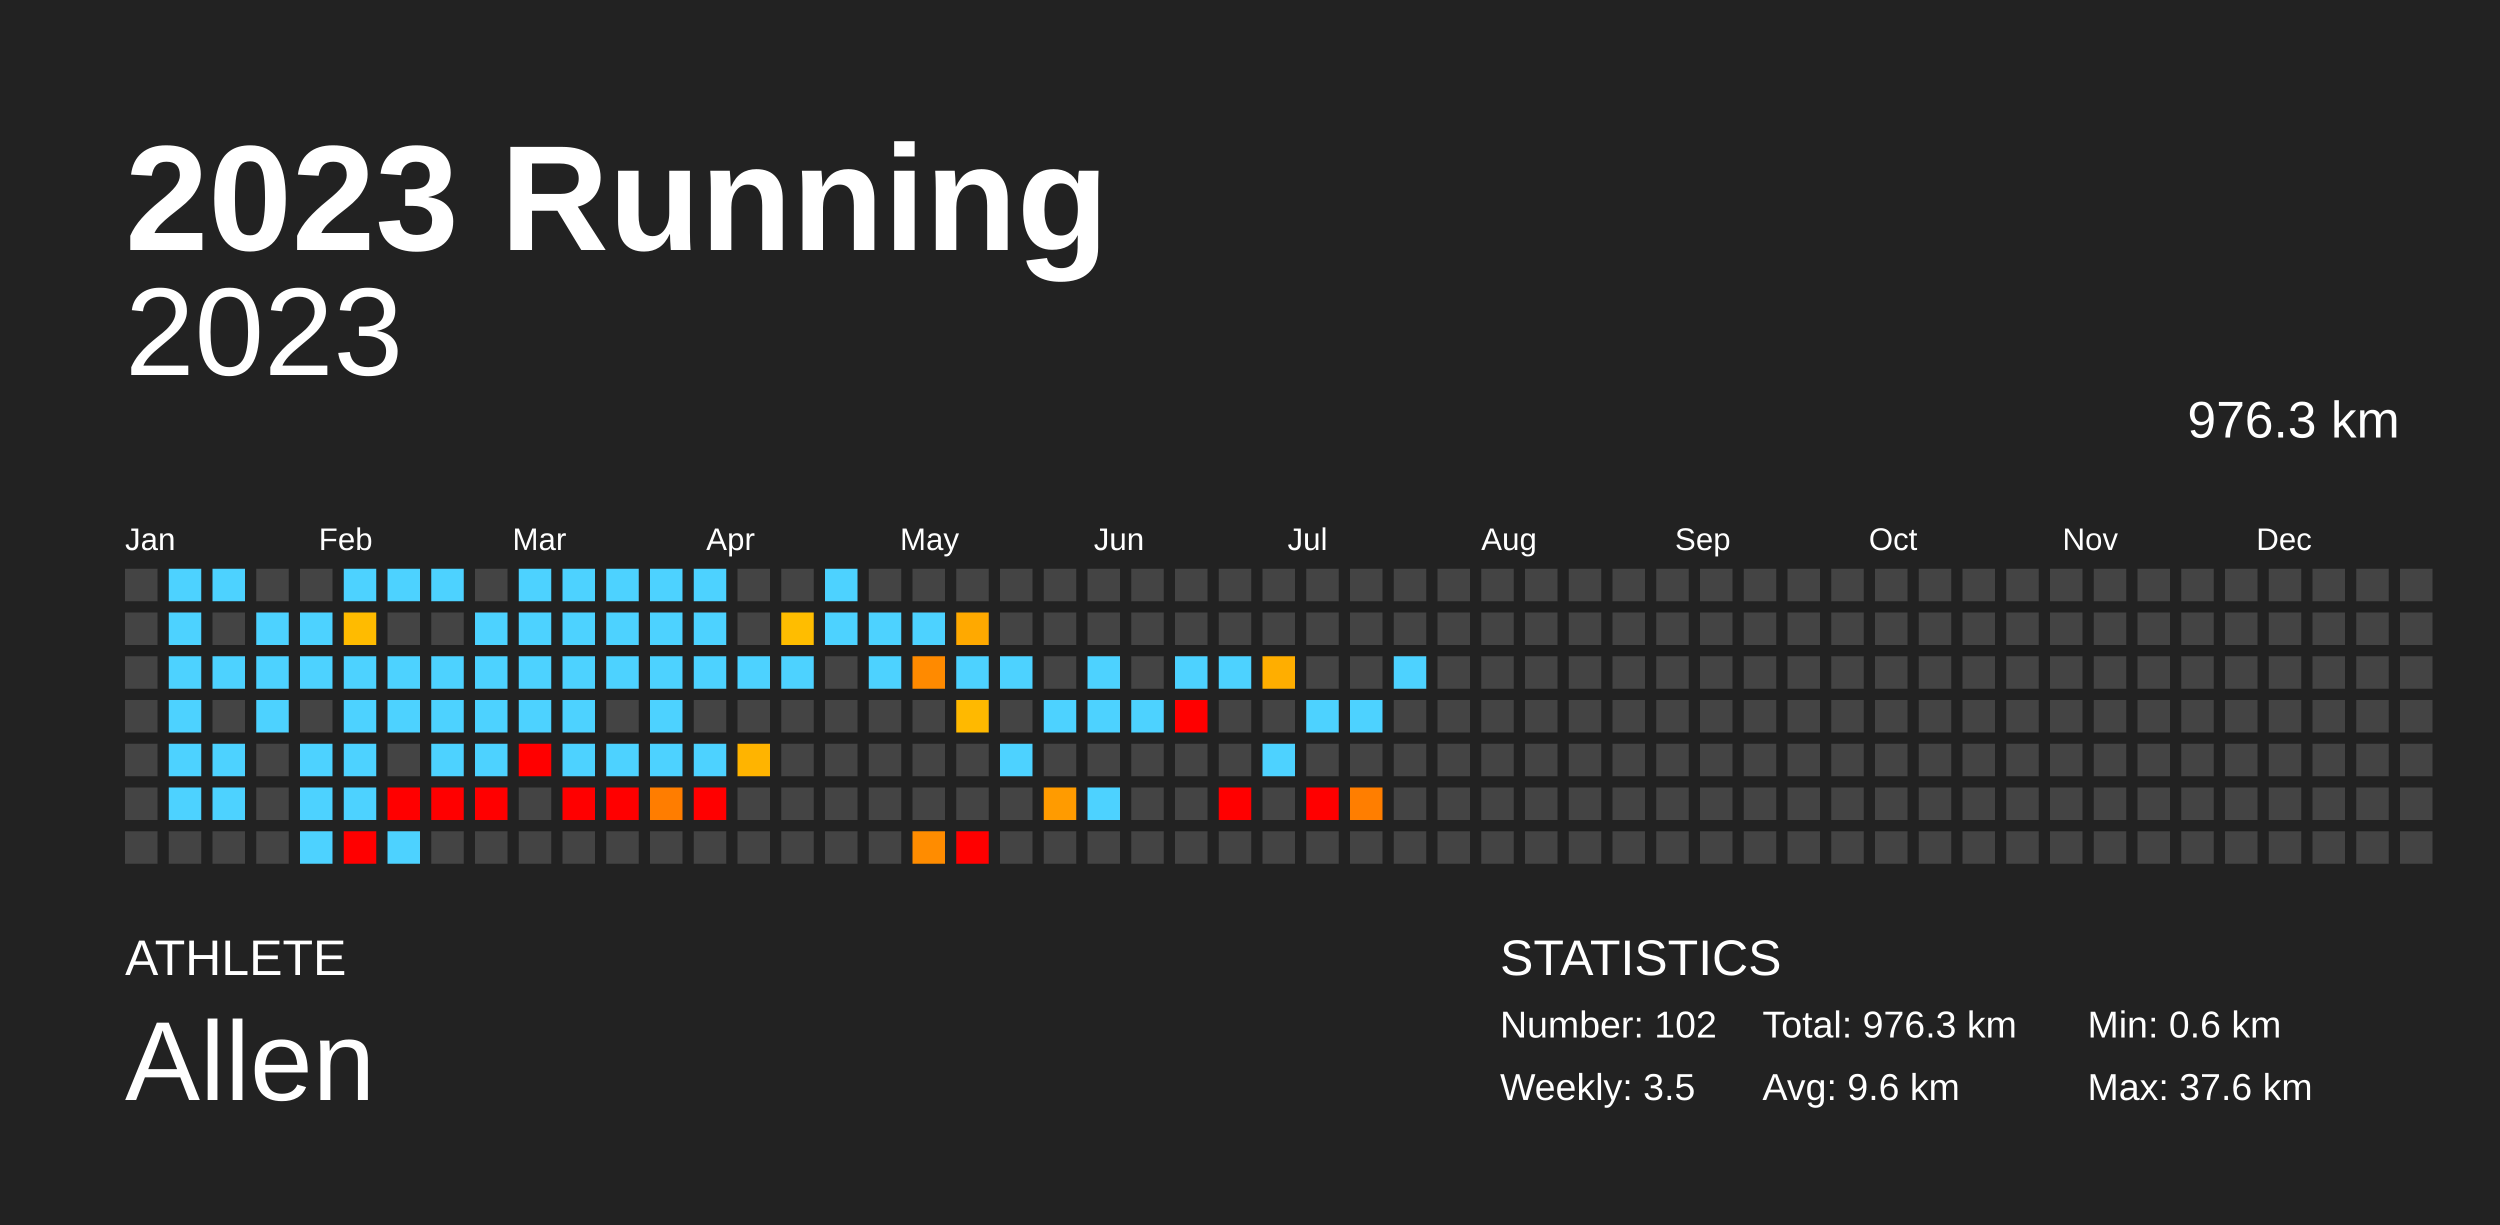
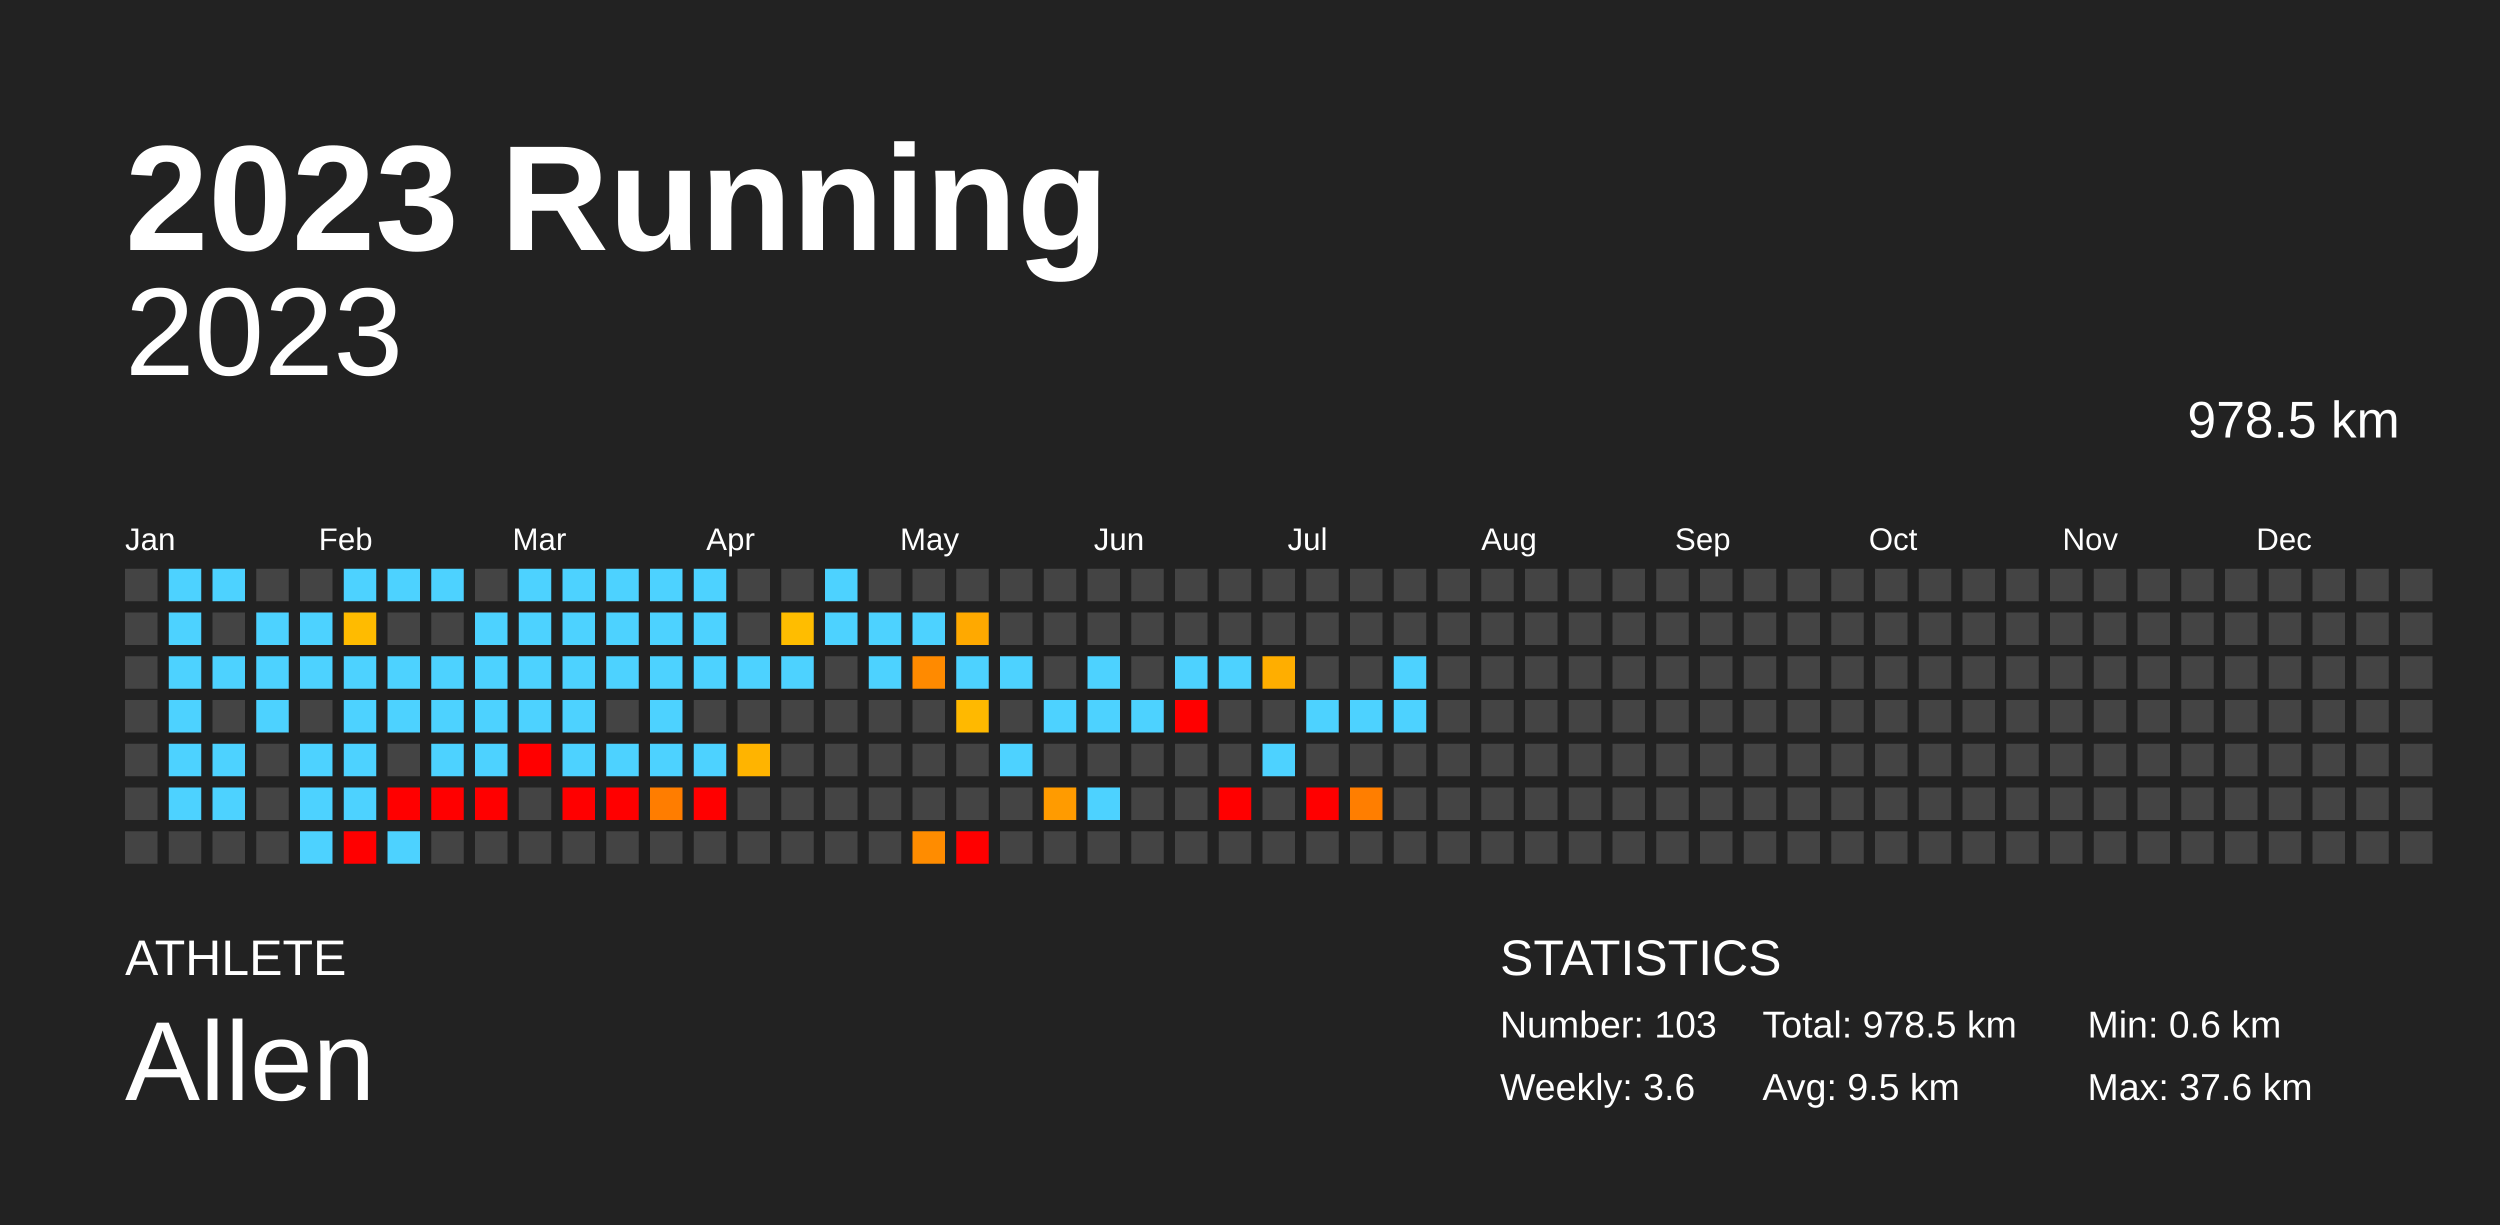
<svg xmlns="http://www.w3.org/2000/svg" baseProfile="full" height="98mm" version="1.1" viewBox="0,0,200,98" width="200mm">
  <defs />
  <rect fill="#222222" height="98" width="200" x="0" y="0" />
  <text fill="#FFFFFF" style="font-size:12px; font-family:Arial; font-weight:bold;" x="10" y="20">2023 Running</text>
  <text fill="#FFFFFF" style="font-size:4px; font-family:Arial" x="10" y="78">ATHLETE</text>
  <text fill="#FFFFFF" style="font-size:9px; font-family:Arial" x="10" y="88">Allen</text>
  <text fill="#FFFFFF" style="font-size:4px; font-family:Arial" x="120" y="78">STATISTICS</text>
-   <text fill="#FFFFFF" style="font-size:3px; font-family:Arial" x="120" y="83">Number: 102</text>
-   <text fill="#FFFFFF" style="font-size:3px; font-family:Arial" x="120" y="88">Weekly: 3.5</text>
-   <text fill="#FFFFFF" style="font-size:3px; font-family:Arial" x="141" y="83">Total: 976.3 km</text>
-   <text fill="#FFFFFF" style="font-size:3px; font-family:Arial" x="141" y="88">Avg: 9.6 km</text>
+   <text fill="#FFFFFF" style="font-size:3px; font-family:Arial" x="120" y="83">Number: 103</text>
+   <text fill="#FFFFFF" style="font-size:3px; font-family:Arial" x="120" y="88">Weekly: 3.6</text>
+   <text fill="#FFFFFF" style="font-size:3px; font-family:Arial" x="141" y="83">Total: 978.5 km</text>
+   <text fill="#FFFFFF" style="font-size:3px; font-family:Arial" x="141" y="88">Avg: 9.5 km</text>
  <text fill="#FFFFFF" style="font-size:3px; font-family:Arial" x="167" y="83">Min: 0.6 km</text>
  <text fill="#FFFFFF" style="font-size:3px; font-family:Arial" x="167" y="88">Max: 37.6 km</text>
  <text alignment-baseline="hanging" fill="#FFFFFF" style="font-size:10.0px; font-family:Arial;" x="10" y="30">2023</text>
-   <text alignment-baseline="hanging" fill="#FFFFFF" style="font-size:4.125px; font-family:Arial;" x="175" y="35">976.3 km</text>
+   <text alignment-baseline="hanging" fill="#FFFFFF" style="font-size:4.125px; font-family:Arial;" x="175" y="35">978.5 km</text>
  <text fill="#FFFFFF" style="font-size:2.5px; font-family:Arial" x="10.0" y="44">Jan</text>
  <text fill="#FFFFFF" style="font-size:2.5px; font-family:Arial" x="25.5" y="44">Feb</text>
  <text fill="#FFFFFF" style="font-size:2.5px; font-family:Arial" x="41.0" y="44">Mar</text>
  <text fill="#FFFFFF" style="font-size:2.5px; font-family:Arial" x="56.5" y="44">Apr</text>
  <text fill="#FFFFFF" style="font-size:2.5px; font-family:Arial" x="72.0" y="44">May</text>
  <text fill="#FFFFFF" style="font-size:2.5px; font-family:Arial" x="87.5" y="44">Jun</text>
  <text fill="#FFFFFF" style="font-size:2.5px; font-family:Arial" x="103.0" y="44">Jul</text>
  <text fill="#FFFFFF" style="font-size:2.5px; font-family:Arial" x="118.5" y="44">Aug</text>
  <text fill="#FFFFFF" style="font-size:2.5px; font-family:Arial" x="134.0" y="44">Sep</text>
  <text fill="#FFFFFF" style="font-size:2.5px; font-family:Arial" x="149.5" y="44">Oct</text>
  <text fill="#FFFFFF" style="font-size:2.5px; font-family:Arial" x="165.0" y="44">Nov</text>
  <text fill="#FFFFFF" style="font-size:2.5px; font-family:Arial" x="180.5" y="44">Dec</text>
  <rect fill="#444444" height="2.6" width="2.6" x="10.0" y="45.5" />
  <rect fill="#444444" height="2.6" width="2.6" x="10.0" y="49.0" />
  <rect fill="#444444" height="2.6" width="2.6" x="10.0" y="52.5" />
  <rect fill="#444444" height="2.6" width="2.6" x="10.0" y="56.0" />
  <rect fill="#444444" height="2.6" width="2.6" x="10.0" y="59.5" />
  <rect fill="#444444" height="2.6" width="2.6" x="10.0" y="63.0" />
  <rect fill="#444444" height="2.6" width="2.6" x="10.0" y="66.5" />
  <rect fill="#4dd2ff" height="2.6" width="2.6" x="13.5" y="45.5" />
  <rect fill="#4dd2ff" height="2.6" width="2.6" x="13.5" y="49.0" />
  <rect fill="#4dd2ff" height="2.6" width="2.6" x="13.5" y="52.5" />
  <rect fill="#4dd2ff" height="2.6" width="2.6" x="13.5" y="56.0" />
  <rect fill="#4dd2ff" height="2.6" width="2.6" x="13.5" y="59.5" />
  <rect fill="#4dd2ff" height="2.6" width="2.6" x="13.5" y="63.0" />
  <rect fill="#444444" height="2.6" width="2.6" x="13.5" y="66.5" />
  <rect fill="#4dd2ff" height="2.6" width="2.6" x="17.0" y="45.5" />
  <rect fill="#444444" height="2.6" width="2.6" x="17.0" y="49.0" />
  <rect fill="#4dd2ff" height="2.6" width="2.6" x="17.0" y="52.5" />
  <rect fill="#444444" height="2.6" width="2.6" x="17.0" y="56.0" />
  <rect fill="#4dd2ff" height="2.6" width="2.6" x="17.0" y="59.5" />
  <rect fill="#4dd2ff" height="2.6" width="2.6" x="17.0" y="63.0" />
  <rect fill="#444444" height="2.6" width="2.6" x="17.0" y="66.5" />
  <rect fill="#444444" height="2.6" width="2.6" x="20.5" y="45.5" />
  <rect fill="#4dd2ff" height="2.6" width="2.6" x="20.5" y="49.0" />
  <rect fill="#4dd2ff" height="2.6" width="2.6" x="20.5" y="52.5" />
  <rect fill="#4dd2ff" height="2.6" width="2.6" x="20.5" y="56.0" />
  <rect fill="#444444" height="2.6" width="2.6" x="20.5" y="59.5" />
  <rect fill="#444444" height="2.6" width="2.6" x="20.5" y="63.0" />
  <rect fill="#444444" height="2.6" width="2.6" x="20.5" y="66.5" />
  <rect fill="#444444" height="2.6" width="2.6" x="24.0" y="45.5" />
  <rect fill="#4dd2ff" height="2.6" width="2.6" x="24.0" y="49.0" />
  <rect fill="#4dd2ff" height="2.6" width="2.6" x="24.0" y="52.5" />
  <rect fill="#444444" height="2.6" width="2.6" x="24.0" y="56.0" />
  <rect fill="#4dd2ff" height="2.6" width="2.6" x="24.0" y="59.5" />
  <rect fill="#4dd2ff" height="2.6" width="2.6" x="24.0" y="63.0" />
  <rect fill="#4dd2ff" height="2.6" width="2.6" x="24.0" y="66.5" />
  <rect fill="#4dd2ff" height="2.6" width="2.6" x="27.5" y="45.5" />
  <rect fill="#ffbb00" height="2.6" width="2.6" x="27.5" y="49.0" />
  <rect fill="#4dd2ff" height="2.6" width="2.6" x="27.5" y="52.5" />
  <rect fill="#4dd2ff" height="2.6" width="2.6" x="27.5" y="56.0" />
  <rect fill="#4dd2ff" height="2.6" width="2.6" x="27.5" y="59.5" />
  <rect fill="#4dd2ff" height="2.6" width="2.6" x="27.5" y="63.0" />
  <rect fill="red" height="2.6" width="2.6" x="27.5" y="66.5" />
  <rect fill="#4dd2ff" height="2.6" width="2.6" x="31.0" y="45.5" />
  <rect fill="#444444" height="2.6" width="2.6" x="31.0" y="49.0" />
  <rect fill="#4dd2ff" height="2.6" width="2.6" x="31.0" y="52.5" />
  <rect fill="#4dd2ff" height="2.6" width="2.6" x="31.0" y="56.0" />
  <rect fill="#444444" height="2.6" width="2.6" x="31.0" y="59.5" />
  <rect fill="red" height="2.6" width="2.6" x="31.0" y="63.0" />
  <rect fill="#4dd2ff" height="2.6" width="2.6" x="31.0" y="66.5" />
  <rect fill="#4dd2ff" height="2.6" width="2.6" x="34.5" y="45.5" />
  <rect fill="#444444" height="2.6" width="2.6" x="34.5" y="49.0" />
  <rect fill="#4dd2ff" height="2.6" width="2.6" x="34.5" y="52.5" />
  <rect fill="#4dd2ff" height="2.6" width="2.6" x="34.5" y="56.0" />
  <rect fill="#4dd2ff" height="2.6" width="2.6" x="34.5" y="59.5" />
  <rect fill="red" height="2.6" width="2.6" x="34.5" y="63.0" />
  <rect fill="#444444" height="2.6" width="2.6" x="34.5" y="66.5" />
  <rect fill="#444444" height="2.6" width="2.6" x="38.0" y="45.5" />
  <rect fill="#4dd2ff" height="2.6" width="2.6" x="38.0" y="49.0" />
  <rect fill="#4dd2ff" height="2.6" width="2.6" x="38.0" y="52.5" />
  <rect fill="#4dd2ff" height="2.6" width="2.6" x="38.0" y="56.0" />
  <rect fill="#4dd2ff" height="2.6" width="2.6" x="38.0" y="59.5" />
  <rect fill="red" height="2.6" width="2.6" x="38.0" y="63.0" />
  <rect fill="#444444" height="2.6" width="2.6" x="38.0" y="66.5" />
  <rect fill="#4dd2ff" height="2.6" width="2.6" x="41.5" y="45.5" />
  <rect fill="#4dd2ff" height="2.6" width="2.6" x="41.5" y="49.0" />
  <rect fill="#4dd2ff" height="2.6" width="2.6" x="41.5" y="52.5" />
  <rect fill="#4dd2ff" height="2.6" width="2.6" x="41.5" y="56.0" />
  <rect fill="red" height="2.6" width="2.6" x="41.5" y="59.5" />
  <rect fill="#444444" height="2.6" width="2.6" x="41.5" y="63.0" />
  <rect fill="#444444" height="2.6" width="2.6" x="41.5" y="66.5" />
  <rect fill="#4dd2ff" height="2.6" width="2.6" x="45.0" y="45.5" />
  <rect fill="#4dd2ff" height="2.6" width="2.6" x="45.0" y="49.0" />
  <rect fill="#4dd2ff" height="2.6" width="2.6" x="45.0" y="52.5" />
  <rect fill="#4dd2ff" height="2.6" width="2.6" x="45.0" y="56.0" />
  <rect fill="#4dd2ff" height="2.6" width="2.6" x="45.0" y="59.5" />
  <rect fill="red" height="2.6" width="2.6" x="45.0" y="63.0" />
  <rect fill="#444444" height="2.6" width="2.6" x="45.0" y="66.5" />
  <rect fill="#4dd2ff" height="2.6" width="2.6" x="48.5" y="45.5" />
  <rect fill="#4dd2ff" height="2.6" width="2.6" x="48.5" y="49.0" />
  <rect fill="#4dd2ff" height="2.6" width="2.6" x="48.5" y="52.5" />
  <rect fill="#444444" height="2.6" width="2.6" x="48.5" y="56.0" />
  <rect fill="#4dd2ff" height="2.6" width="2.6" x="48.5" y="59.5" />
  <rect fill="red" height="2.6" width="2.6" x="48.5" y="63.0" />
  <rect fill="#444444" height="2.6" width="2.6" x="48.5" y="66.5" />
  <rect fill="#4dd2ff" height="2.6" width="2.6" x="52.0" y="45.5" />
  <rect fill="#4dd2ff" height="2.6" width="2.6" x="52.0" y="49.0" />
  <rect fill="#4dd2ff" height="2.6" width="2.6" x="52.0" y="52.5" />
  <rect fill="#4dd2ff" height="2.6" width="2.6" x="52.0" y="56.0" />
  <rect fill="#4dd2ff" height="2.6" width="2.6" x="52.0" y="59.5" />
  <rect fill="#ff7d00" height="2.6" width="2.6" x="52.0" y="63.0" />
  <rect fill="#444444" height="2.6" width="2.6" x="52.0" y="66.5" />
  <rect fill="#4dd2ff" height="2.6" width="2.6" x="55.5" y="45.5" />
  <rect fill="#4dd2ff" height="2.6" width="2.6" x="55.5" y="49.0" />
  <rect fill="#4dd2ff" height="2.6" width="2.6" x="55.5" y="52.5" />
  <rect fill="#444444" height="2.6" width="2.6" x="55.5" y="56.0" />
  <rect fill="#4dd2ff" height="2.6" width="2.6" x="55.5" y="59.5" />
  <rect fill="red" height="2.6" width="2.6" x="55.5" y="63.0" />
  <rect fill="#444444" height="2.6" width="2.6" x="55.5" y="66.5" />
  <rect fill="#444444" height="2.6" width="2.6" x="59.0" y="45.5" />
  <rect fill="#444444" height="2.6" width="2.6" x="59.0" y="49.0" />
  <rect fill="#4dd2ff" height="2.6" width="2.6" x="59.0" y="52.5" />
  <rect fill="#444444" height="2.6" width="2.6" x="59.0" y="56.0" />
  <rect fill="#ffb400" height="2.6" width="2.6" x="59.0" y="59.5" />
  <rect fill="#444444" height="2.6" width="2.6" x="59.0" y="63.0" />
  <rect fill="#444444" height="2.6" width="2.6" x="59.0" y="66.5" />
  <rect fill="#444444" height="2.6" width="2.6" x="62.5" y="45.5" />
  <rect fill="#ffbd00" height="2.6" width="2.6" x="62.5" y="49.0" />
  <rect fill="#4dd2ff" height="2.6" width="2.6" x="62.5" y="52.5" />
  <rect fill="#444444" height="2.6" width="2.6" x="62.5" y="56.0" />
  <rect fill="#444444" height="2.6" width="2.6" x="62.5" y="59.5" />
  <rect fill="#444444" height="2.6" width="2.6" x="62.5" y="63.0" />
  <rect fill="#444444" height="2.6" width="2.6" x="62.5" y="66.5" />
  <rect fill="#4dd2ff" height="2.6" width="2.6" x="66.0" y="45.5" />
  <rect fill="#4dd2ff" height="2.6" width="2.6" x="66.0" y="49.0" />
  <rect fill="#444444" height="2.6" width="2.6" x="66.0" y="52.5" />
  <rect fill="#444444" height="2.6" width="2.6" x="66.0" y="56.0" />
  <rect fill="#444444" height="2.6" width="2.6" x="66.0" y="59.5" />
  <rect fill="#444444" height="2.6" width="2.6" x="66.0" y="63.0" />
  <rect fill="#444444" height="2.6" width="2.6" x="66.0" y="66.5" />
  <rect fill="#444444" height="2.6" width="2.6" x="69.5" y="45.5" />
  <rect fill="#4dd2ff" height="2.6" width="2.6" x="69.5" y="49.0" />
  <rect fill="#4dd2ff" height="2.6" width="2.6" x="69.5" y="52.5" />
  <rect fill="#444444" height="2.6" width="2.6" x="69.5" y="56.0" />
  <rect fill="#444444" height="2.6" width="2.6" x="69.5" y="59.5" />
  <rect fill="#444444" height="2.6" width="2.6" x="69.5" y="63.0" />
  <rect fill="#444444" height="2.6" width="2.6" x="69.5" y="66.5" />
  <rect fill="#444444" height="2.6" width="2.6" x="73.0" y="45.5" />
  <rect fill="#4dd2ff" height="2.6" width="2.6" x="73.0" y="49.0" />
  <rect fill="#ff8a00" height="2.6" width="2.6" x="73.0" y="52.5" />
  <rect fill="#444444" height="2.6" width="2.6" x="73.0" y="56.0" />
  <rect fill="#444444" height="2.6" width="2.6" x="73.0" y="59.5" />
  <rect fill="#444444" height="2.6" width="2.6" x="73.0" y="63.0" />
  <rect fill="#ff8c00" height="2.6" width="2.6" x="73.0" y="66.5" />
  <rect fill="#444444" height="2.6" width="2.6" x="76.5" y="45.5" />
  <rect fill="#ffa900" height="2.6" width="2.6" x="76.5" y="49.0" />
  <rect fill="#4dd2ff" height="2.6" width="2.6" x="76.5" y="52.5" />
  <rect fill="#ffb900" height="2.6" width="2.6" x="76.5" y="56.0" />
  <rect fill="#444444" height="2.6" width="2.6" x="76.5" y="59.5" />
  <rect fill="#444444" height="2.6" width="2.6" x="76.5" y="63.0" />
  <rect fill="red" height="2.6" width="2.6" x="76.5" y="66.5" />
  <rect fill="#444444" height="2.6" width="2.6" x="80.0" y="45.5" />
  <rect fill="#444444" height="2.6" width="2.6" x="80.0" y="49.0" />
  <rect fill="#4dd2ff" height="2.6" width="2.6" x="80.0" y="52.5" />
  <rect fill="#444444" height="2.6" width="2.6" x="80.0" y="56.0" />
  <rect fill="#4dd2ff" height="2.6" width="2.6" x="80.0" y="59.5" />
  <rect fill="#444444" height="2.6" width="2.6" x="80.0" y="63.0" />
  <rect fill="#444444" height="2.6" width="2.6" x="80.0" y="66.5" />
  <rect fill="#444444" height="2.6" width="2.6" x="83.5" y="45.5" />
  <rect fill="#444444" height="2.6" width="2.6" x="83.5" y="49.0" />
  <rect fill="#444444" height="2.6" width="2.6" x="83.5" y="52.5" />
  <rect fill="#4dd2ff" height="2.6" width="2.6" x="83.5" y="56.0" />
  <rect fill="#444444" height="2.6" width="2.6" x="83.5" y="59.5" />
  <rect fill="#ff9b00" height="2.6" width="2.6" x="83.5" y="63.0" />
  <rect fill="#444444" height="2.6" width="2.6" x="83.5" y="66.5" />
  <rect fill="#444444" height="2.6" width="2.6" x="87.0" y="45.5" />
  <rect fill="#444444" height="2.6" width="2.6" x="87.0" y="49.0" />
  <rect fill="#4dd2ff" height="2.6" width="2.6" x="87.0" y="52.5" />
  <rect fill="#4dd2ff" height="2.6" width="2.6" x="87.0" y="56.0" />
  <rect fill="#444444" height="2.6" width="2.6" x="87.0" y="59.5" />
  <rect fill="#4dd2ff" height="2.6" width="2.6" x="87.0" y="63.0" />
  <rect fill="#444444" height="2.6" width="2.6" x="87.0" y="66.5" />
  <rect fill="#444444" height="2.6" width="2.6" x="90.5" y="45.5" />
  <rect fill="#444444" height="2.6" width="2.6" x="90.5" y="49.0" />
  <rect fill="#444444" height="2.6" width="2.6" x="90.5" y="52.5" />
  <rect fill="#4dd2ff" height="2.6" width="2.6" x="90.5" y="56.0" />
  <rect fill="#444444" height="2.6" width="2.6" x="90.5" y="59.5" />
  <rect fill="#444444" height="2.6" width="2.6" x="90.5" y="63.0" />
  <rect fill="#444444" height="2.6" width="2.6" x="90.5" y="66.5" />
  <rect fill="#444444" height="2.6" width="2.6" x="94.0" y="45.5" />
  <rect fill="#444444" height="2.6" width="2.6" x="94.0" y="49.0" />
  <rect fill="#4dd2ff" height="2.6" width="2.6" x="94.0" y="52.5" />
  <rect fill="red" height="2.6" width="2.6" x="94.0" y="56.0" />
  <rect fill="#444444" height="2.6" width="2.6" x="94.0" y="59.5" />
  <rect fill="#444444" height="2.6" width="2.6" x="94.0" y="63.0" />
  <rect fill="#444444" height="2.6" width="2.6" x="94.0" y="66.5" />
  <rect fill="#444444" height="2.6" width="2.6" x="97.5" y="45.5" />
  <rect fill="#444444" height="2.6" width="2.6" x="97.5" y="49.0" />
  <rect fill="#4dd2ff" height="2.6" width="2.6" x="97.5" y="52.5" />
  <rect fill="#444444" height="2.6" width="2.6" x="97.5" y="56.0" />
  <rect fill="#444444" height="2.6" width="2.6" x="97.5" y="59.5" />
  <rect fill="red" height="2.6" width="2.6" x="97.5" y="63.0" />
  <rect fill="#444444" height="2.6" width="2.6" x="97.5" y="66.5" />
  <rect fill="#444444" height="2.6" width="2.6" x="101.0" y="45.5" />
  <rect fill="#444444" height="2.6" width="2.6" x="101.0" y="49.0" />
  <rect fill="#ffae00" height="2.6" width="2.6" x="101.0" y="52.5" />
  <rect fill="#444444" height="2.6" width="2.6" x="101.0" y="56.0" />
  <rect fill="#4dd2ff" height="2.6" width="2.6" x="101.0" y="59.5" />
  <rect fill="#444444" height="2.6" width="2.6" x="101.0" y="63.0" />
  <rect fill="#444444" height="2.6" width="2.6" x="101.0" y="66.5" />
  <rect fill="#444444" height="2.6" width="2.6" x="104.5" y="45.5" />
  <rect fill="#444444" height="2.6" width="2.6" x="104.5" y="49.0" />
  <rect fill="#444444" height="2.6" width="2.6" x="104.5" y="52.5" />
  <rect fill="#4dd2ff" height="2.6" width="2.6" x="104.5" y="56.0" />
  <rect fill="#444444" height="2.6" width="2.6" x="104.5" y="59.5" />
  <rect fill="red" height="2.6" width="2.6" x="104.5" y="63.0" />
  <rect fill="#444444" height="2.6" width="2.6" x="104.5" y="66.5" />
  <rect fill="#444444" height="2.6" width="2.6" x="108.0" y="45.5" />
  <rect fill="#444444" height="2.6" width="2.6" x="108.0" y="49.0" />
  <rect fill="#444444" height="2.6" width="2.6" x="108.0" y="52.5" />
  <rect fill="#4dd2ff" height="2.6" width="2.6" x="108.0" y="56.0" />
  <rect fill="#444444" height="2.6" width="2.6" x="108.0" y="59.5" />
  <rect fill="#ff7e00" height="2.6" width="2.6" x="108.0" y="63.0" />
  <rect fill="#444444" height="2.6" width="2.6" x="108.0" y="66.5" />
  <rect fill="#444444" height="2.6" width="2.6" x="111.5" y="45.5" />
  <rect fill="#444444" height="2.6" width="2.6" x="111.5" y="49.0" />
  <rect fill="#4dd2ff" height="2.6" width="2.6" x="111.5" y="52.5" />
-   <rect fill="#444444" height="2.6" width="2.6" x="111.5" y="56.0" />
+   <rect fill="#4dd2ff" height="2.6" width="2.6" x="111.5" y="56.0" />
  <rect fill="#444444" height="2.6" width="2.6" x="111.5" y="59.5" />
  <rect fill="#444444" height="2.6" width="2.6" x="111.5" y="63.0" />
  <rect fill="#444444" height="2.6" width="2.6" x="111.5" y="66.5" />
  <rect fill="#444444" height="2.6" width="2.6" x="115.0" y="45.5" />
  <rect fill="#444444" height="2.6" width="2.6" x="115.0" y="49.0" />
  <rect fill="#444444" height="2.6" width="2.6" x="115.0" y="52.5" />
  <rect fill="#444444" height="2.6" width="2.6" x="115.0" y="56.0" />
  <rect fill="#444444" height="2.6" width="2.6" x="115.0" y="59.5" />
  <rect fill="#444444" height="2.6" width="2.6" x="115.0" y="63.0" />
  <rect fill="#444444" height="2.6" width="2.6" x="115.0" y="66.5" />
  <rect fill="#444444" height="2.6" width="2.6" x="118.5" y="45.5" />
  <rect fill="#444444" height="2.6" width="2.6" x="118.5" y="49.0" />
  <rect fill="#444444" height="2.6" width="2.6" x="118.5" y="52.5" />
  <rect fill="#444444" height="2.6" width="2.6" x="118.5" y="56.0" />
  <rect fill="#444444" height="2.6" width="2.6" x="118.5" y="59.5" />
  <rect fill="#444444" height="2.6" width="2.6" x="118.5" y="63.0" />
  <rect fill="#444444" height="2.6" width="2.6" x="118.5" y="66.5" />
  <rect fill="#444444" height="2.6" width="2.6" x="122.0" y="45.5" />
  <rect fill="#444444" height="2.6" width="2.6" x="122.0" y="49.0" />
  <rect fill="#444444" height="2.6" width="2.6" x="122.0" y="52.5" />
  <rect fill="#444444" height="2.6" width="2.6" x="122.0" y="56.0" />
  <rect fill="#444444" height="2.6" width="2.6" x="122.0" y="59.5" />
  <rect fill="#444444" height="2.6" width="2.6" x="122.0" y="63.0" />
  <rect fill="#444444" height="2.6" width="2.6" x="122.0" y="66.5" />
  <rect fill="#444444" height="2.6" width="2.6" x="125.5" y="45.5" />
  <rect fill="#444444" height="2.6" width="2.6" x="125.5" y="49.0" />
  <rect fill="#444444" height="2.6" width="2.6" x="125.5" y="52.5" />
  <rect fill="#444444" height="2.6" width="2.6" x="125.5" y="56.0" />
  <rect fill="#444444" height="2.6" width="2.6" x="125.5" y="59.5" />
  <rect fill="#444444" height="2.6" width="2.6" x="125.5" y="63.0" />
  <rect fill="#444444" height="2.6" width="2.6" x="125.5" y="66.5" />
  <rect fill="#444444" height="2.6" width="2.6" x="129.0" y="45.5" />
  <rect fill="#444444" height="2.6" width="2.6" x="129.0" y="49.0" />
  <rect fill="#444444" height="2.6" width="2.6" x="129.0" y="52.5" />
  <rect fill="#444444" height="2.6" width="2.6" x="129.0" y="56.0" />
  <rect fill="#444444" height="2.6" width="2.6" x="129.0" y="59.5" />
  <rect fill="#444444" height="2.6" width="2.6" x="129.0" y="63.0" />
  <rect fill="#444444" height="2.6" width="2.6" x="129.0" y="66.5" />
  <rect fill="#444444" height="2.6" width="2.6" x="132.5" y="45.5" />
  <rect fill="#444444" height="2.6" width="2.6" x="132.5" y="49.0" />
  <rect fill="#444444" height="2.6" width="2.6" x="132.5" y="52.5" />
  <rect fill="#444444" height="2.6" width="2.6" x="132.5" y="56.0" />
  <rect fill="#444444" height="2.6" width="2.6" x="132.5" y="59.5" />
  <rect fill="#444444" height="2.6" width="2.6" x="132.5" y="63.0" />
  <rect fill="#444444" height="2.6" width="2.6" x="132.5" y="66.5" />
  <rect fill="#444444" height="2.6" width="2.6" x="136.0" y="45.5" />
  <rect fill="#444444" height="2.6" width="2.6" x="136.0" y="49.0" />
  <rect fill="#444444" height="2.6" width="2.6" x="136.0" y="52.5" />
  <rect fill="#444444" height="2.6" width="2.6" x="136.0" y="56.0" />
  <rect fill="#444444" height="2.6" width="2.6" x="136.0" y="59.5" />
  <rect fill="#444444" height="2.6" width="2.6" x="136.0" y="63.0" />
  <rect fill="#444444" height="2.6" width="2.6" x="136.0" y="66.5" />
  <rect fill="#444444" height="2.6" width="2.6" x="139.5" y="45.5" />
  <rect fill="#444444" height="2.6" width="2.6" x="139.5" y="49.0" />
  <rect fill="#444444" height="2.6" width="2.6" x="139.5" y="52.5" />
  <rect fill="#444444" height="2.6" width="2.6" x="139.5" y="56.0" />
  <rect fill="#444444" height="2.6" width="2.6" x="139.5" y="59.5" />
  <rect fill="#444444" height="2.6" width="2.6" x="139.5" y="63.0" />
  <rect fill="#444444" height="2.6" width="2.6" x="139.5" y="66.5" />
  <rect fill="#444444" height="2.6" width="2.6" x="143.0" y="45.5" />
  <rect fill="#444444" height="2.6" width="2.6" x="143.0" y="49.0" />
  <rect fill="#444444" height="2.6" width="2.6" x="143.0" y="52.5" />
  <rect fill="#444444" height="2.6" width="2.6" x="143.0" y="56.0" />
  <rect fill="#444444" height="2.6" width="2.6" x="143.0" y="59.5" />
  <rect fill="#444444" height="2.6" width="2.6" x="143.0" y="63.0" />
  <rect fill="#444444" height="2.6" width="2.6" x="143.0" y="66.5" />
  <rect fill="#444444" height="2.6" width="2.6" x="146.5" y="45.5" />
  <rect fill="#444444" height="2.6" width="2.6" x="146.5" y="49.0" />
  <rect fill="#444444" height="2.6" width="2.6" x="146.5" y="52.5" />
  <rect fill="#444444" height="2.6" width="2.6" x="146.5" y="56.0" />
  <rect fill="#444444" height="2.6" width="2.6" x="146.5" y="59.5" />
  <rect fill="#444444" height="2.6" width="2.6" x="146.5" y="63.0" />
  <rect fill="#444444" height="2.6" width="2.6" x="146.5" y="66.5" />
  <rect fill="#444444" height="2.6" width="2.6" x="150.0" y="45.5" />
  <rect fill="#444444" height="2.6" width="2.6" x="150.0" y="49.0" />
  <rect fill="#444444" height="2.6" width="2.6" x="150.0" y="52.5" />
  <rect fill="#444444" height="2.6" width="2.6" x="150.0" y="56.0" />
  <rect fill="#444444" height="2.6" width="2.6" x="150.0" y="59.5" />
  <rect fill="#444444" height="2.6" width="2.6" x="150.0" y="63.0" />
  <rect fill="#444444" height="2.6" width="2.6" x="150.0" y="66.5" />
  <rect fill="#444444" height="2.6" width="2.6" x="153.5" y="45.5" />
  <rect fill="#444444" height="2.6" width="2.6" x="153.5" y="49.0" />
  <rect fill="#444444" height="2.6" width="2.6" x="153.5" y="52.5" />
  <rect fill="#444444" height="2.6" width="2.6" x="153.5" y="56.0" />
  <rect fill="#444444" height="2.6" width="2.6" x="153.5" y="59.5" />
  <rect fill="#444444" height="2.6" width="2.6" x="153.5" y="63.0" />
  <rect fill="#444444" height="2.6" width="2.6" x="153.5" y="66.5" />
  <rect fill="#444444" height="2.6" width="2.6" x="157.0" y="45.5" />
  <rect fill="#444444" height="2.6" width="2.6" x="157.0" y="49.0" />
  <rect fill="#444444" height="2.6" width="2.6" x="157.0" y="52.5" />
  <rect fill="#444444" height="2.6" width="2.6" x="157.0" y="56.0" />
  <rect fill="#444444" height="2.6" width="2.6" x="157.0" y="59.5" />
  <rect fill="#444444" height="2.6" width="2.6" x="157.0" y="63.0" />
  <rect fill="#444444" height="2.6" width="2.6" x="157.0" y="66.5" />
  <rect fill="#444444" height="2.6" width="2.6" x="160.5" y="45.5" />
  <rect fill="#444444" height="2.6" width="2.6" x="160.5" y="49.0" />
  <rect fill="#444444" height="2.6" width="2.6" x="160.5" y="52.5" />
  <rect fill="#444444" height="2.6" width="2.6" x="160.5" y="56.0" />
  <rect fill="#444444" height="2.6" width="2.6" x="160.5" y="59.5" />
  <rect fill="#444444" height="2.6" width="2.6" x="160.5" y="63.0" />
  <rect fill="#444444" height="2.6" width="2.6" x="160.5" y="66.5" />
  <rect fill="#444444" height="2.6" width="2.6" x="164.0" y="45.5" />
  <rect fill="#444444" height="2.6" width="2.6" x="164.0" y="49.0" />
  <rect fill="#444444" height="2.6" width="2.6" x="164.0" y="52.5" />
  <rect fill="#444444" height="2.6" width="2.6" x="164.0" y="56.0" />
  <rect fill="#444444" height="2.6" width="2.6" x="164.0" y="59.5" />
  <rect fill="#444444" height="2.6" width="2.6" x="164.0" y="63.0" />
  <rect fill="#444444" height="2.6" width="2.6" x="164.0" y="66.5" />
  <rect fill="#444444" height="2.6" width="2.6" x="167.5" y="45.5" />
  <rect fill="#444444" height="2.6" width="2.6" x="167.5" y="49.0" />
  <rect fill="#444444" height="2.6" width="2.6" x="167.5" y="52.5" />
  <rect fill="#444444" height="2.6" width="2.6" x="167.5" y="56.0" />
  <rect fill="#444444" height="2.6" width="2.6" x="167.5" y="59.5" />
  <rect fill="#444444" height="2.6" width="2.6" x="167.5" y="63.0" />
  <rect fill="#444444" height="2.6" width="2.6" x="167.5" y="66.5" />
  <rect fill="#444444" height="2.6" width="2.6" x="171.0" y="45.5" />
  <rect fill="#444444" height="2.6" width="2.6" x="171.0" y="49.0" />
  <rect fill="#444444" height="2.6" width="2.6" x="171.0" y="52.5" />
  <rect fill="#444444" height="2.6" width="2.6" x="171.0" y="56.0" />
  <rect fill="#444444" height="2.6" width="2.6" x="171.0" y="59.5" />
  <rect fill="#444444" height="2.6" width="2.6" x="171.0" y="63.0" />
  <rect fill="#444444" height="2.6" width="2.6" x="171.0" y="66.5" />
  <rect fill="#444444" height="2.6" width="2.6" x="174.5" y="45.5" />
  <rect fill="#444444" height="2.6" width="2.6" x="174.5" y="49.0" />
  <rect fill="#444444" height="2.6" width="2.6" x="174.5" y="52.5" />
  <rect fill="#444444" height="2.6" width="2.6" x="174.5" y="56.0" />
  <rect fill="#444444" height="2.6" width="2.6" x="174.5" y="59.5" />
  <rect fill="#444444" height="2.6" width="2.6" x="174.5" y="63.0" />
  <rect fill="#444444" height="2.6" width="2.6" x="174.5" y="66.5" />
  <rect fill="#444444" height="2.6" width="2.6" x="178.0" y="45.5" />
  <rect fill="#444444" height="2.6" width="2.6" x="178.0" y="49.0" />
  <rect fill="#444444" height="2.6" width="2.6" x="178.0" y="52.5" />
  <rect fill="#444444" height="2.6" width="2.6" x="178.0" y="56.0" />
  <rect fill="#444444" height="2.6" width="2.6" x="178.0" y="59.5" />
  <rect fill="#444444" height="2.6" width="2.6" x="178.0" y="63.0" />
  <rect fill="#444444" height="2.6" width="2.6" x="178.0" y="66.5" />
  <rect fill="#444444" height="2.6" width="2.6" x="181.5" y="45.5" />
  <rect fill="#444444" height="2.6" width="2.6" x="181.5" y="49.0" />
  <rect fill="#444444" height="2.6" width="2.6" x="181.5" y="52.5" />
  <rect fill="#444444" height="2.6" width="2.6" x="181.5" y="56.0" />
  <rect fill="#444444" height="2.6" width="2.6" x="181.5" y="59.5" />
  <rect fill="#444444" height="2.6" width="2.6" x="181.5" y="63.0" />
  <rect fill="#444444" height="2.6" width="2.6" x="181.5" y="66.5" />
  <rect fill="#444444" height="2.6" width="2.6" x="185.0" y="45.5" />
  <rect fill="#444444" height="2.6" width="2.6" x="185.0" y="49.0" />
  <rect fill="#444444" height="2.6" width="2.6" x="185.0" y="52.5" />
  <rect fill="#444444" height="2.6" width="2.6" x="185.0" y="56.0" />
  <rect fill="#444444" height="2.6" width="2.6" x="185.0" y="59.5" />
  <rect fill="#444444" height="2.6" width="2.6" x="185.0" y="63.0" />
  <rect fill="#444444" height="2.6" width="2.6" x="185.0" y="66.5" />
  <rect fill="#444444" height="2.6" width="2.6" x="188.5" y="45.5" />
  <rect fill="#444444" height="2.6" width="2.6" x="188.5" y="49.0" />
  <rect fill="#444444" height="2.6" width="2.6" x="188.5" y="52.5" />
  <rect fill="#444444" height="2.6" width="2.6" x="188.5" y="56.0" />
  <rect fill="#444444" height="2.6" width="2.6" x="188.5" y="59.5" />
  <rect fill="#444444" height="2.6" width="2.6" x="188.5" y="63.0" />
  <rect fill="#444444" height="2.6" width="2.6" x="188.5" y="66.5" />
  <rect fill="#444444" height="2.6" width="2.6" x="192.0" y="45.5" />
  <rect fill="#444444" height="2.6" width="2.6" x="192.0" y="49.0" />
  <rect fill="#444444" height="2.6" width="2.6" x="192.0" y="52.5" />
  <rect fill="#444444" height="2.6" width="2.6" x="192.0" y="56.0" />
  <rect fill="#444444" height="2.6" width="2.6" x="192.0" y="59.5" />
  <rect fill="#444444" height="2.6" width="2.6" x="192.0" y="63.0" />
  <rect fill="#444444" height="2.6" width="2.6" x="192.0" y="66.5" />
</svg>
